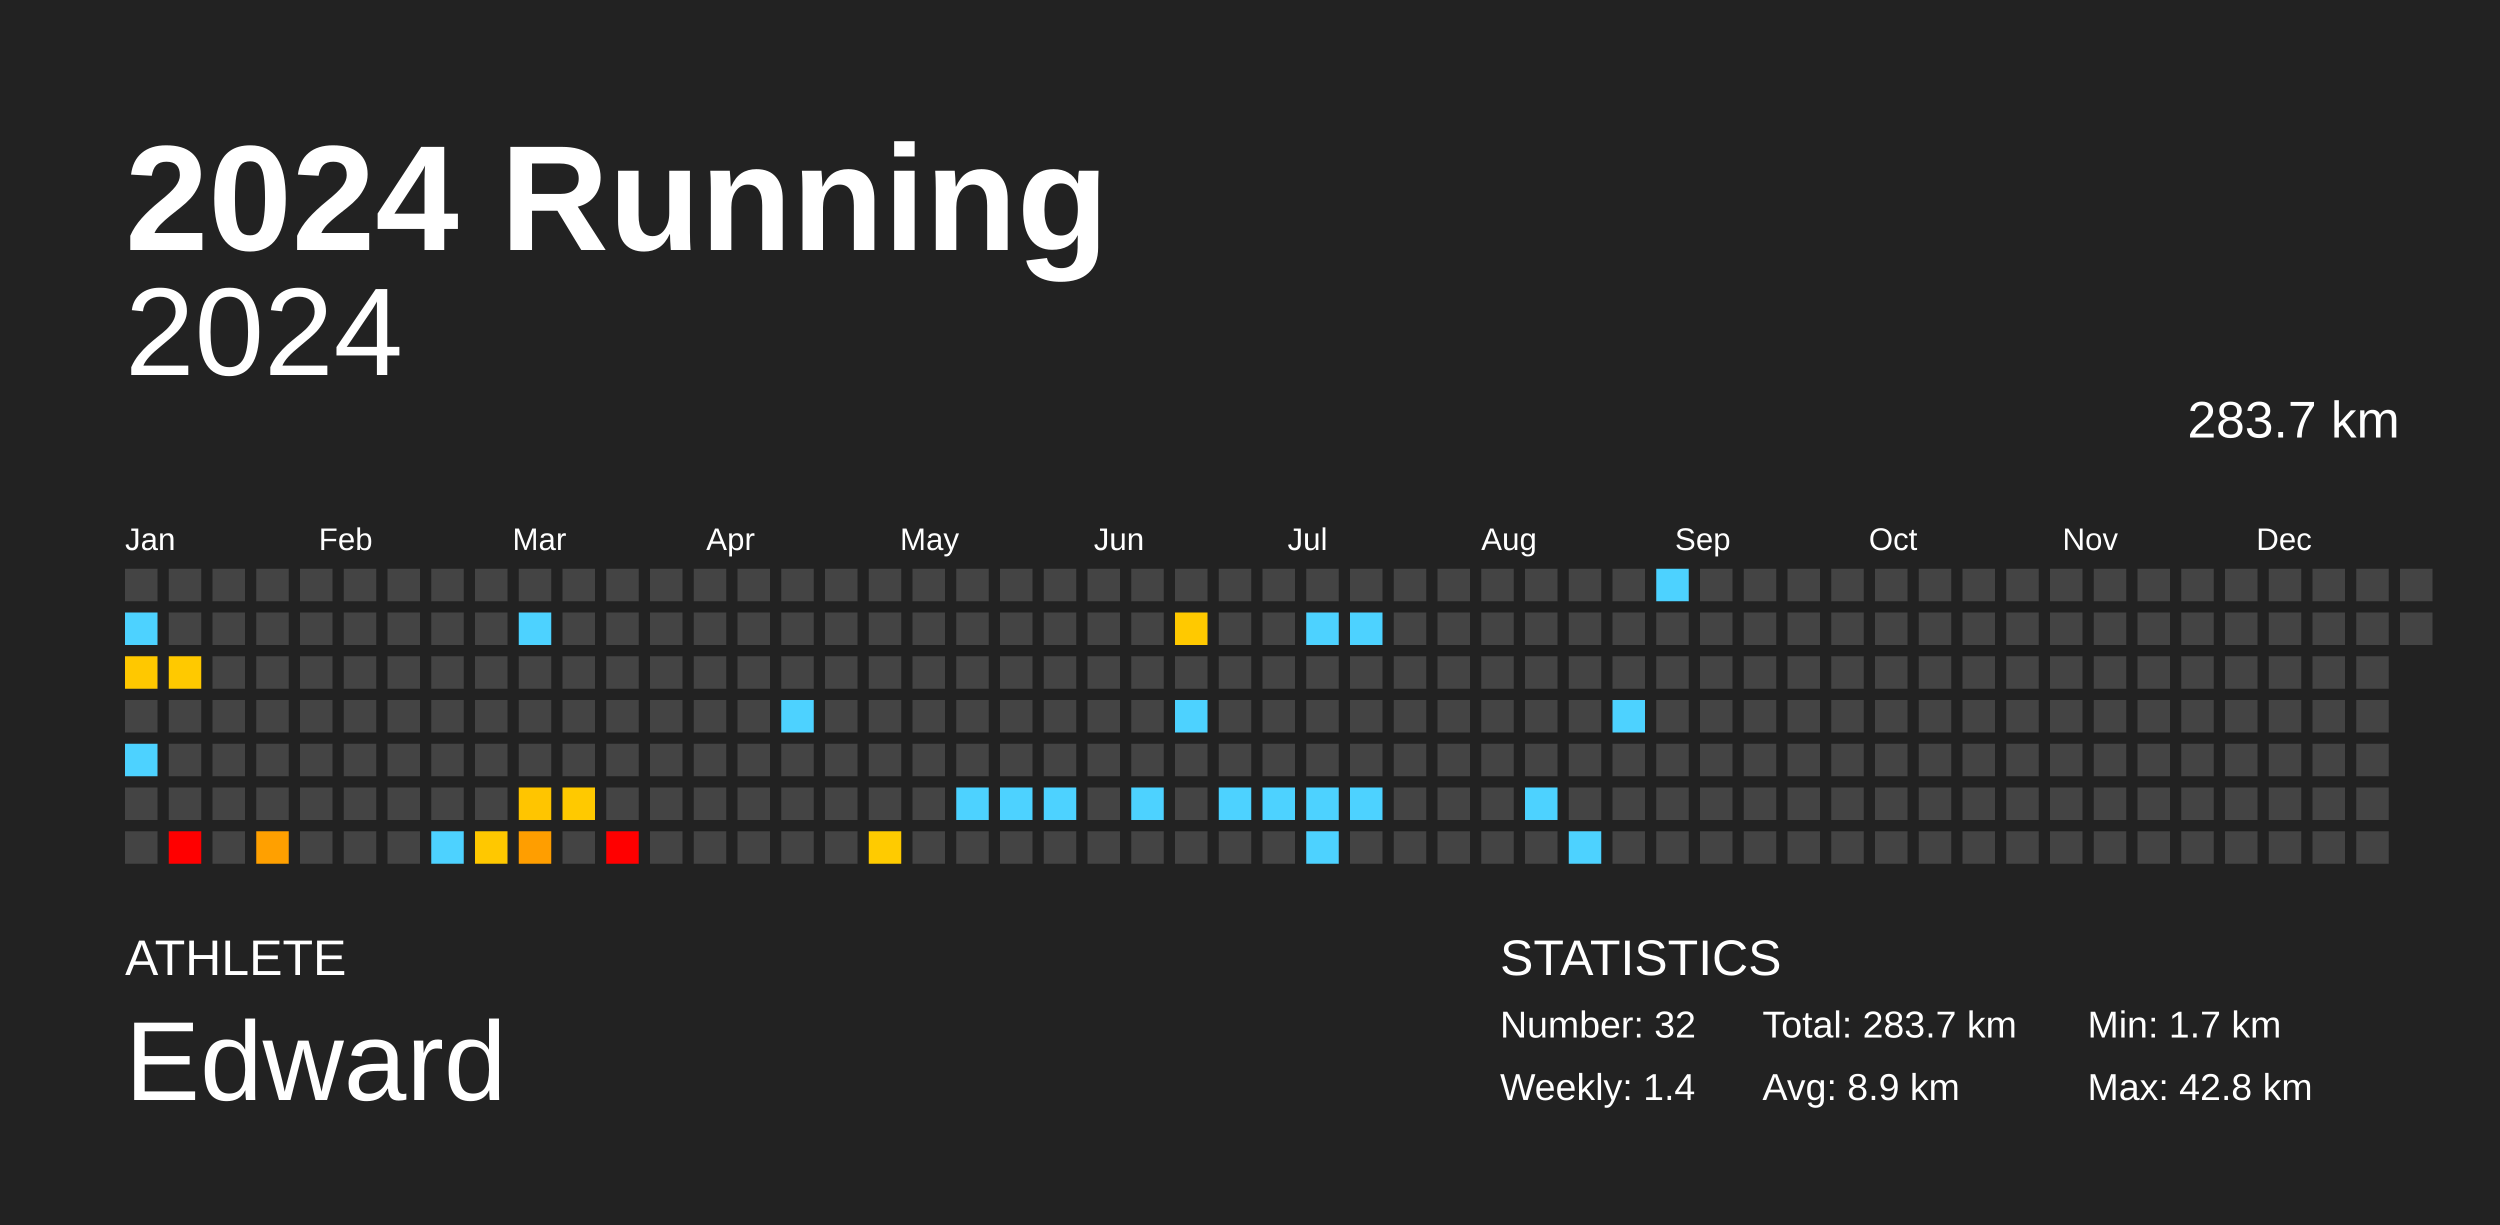
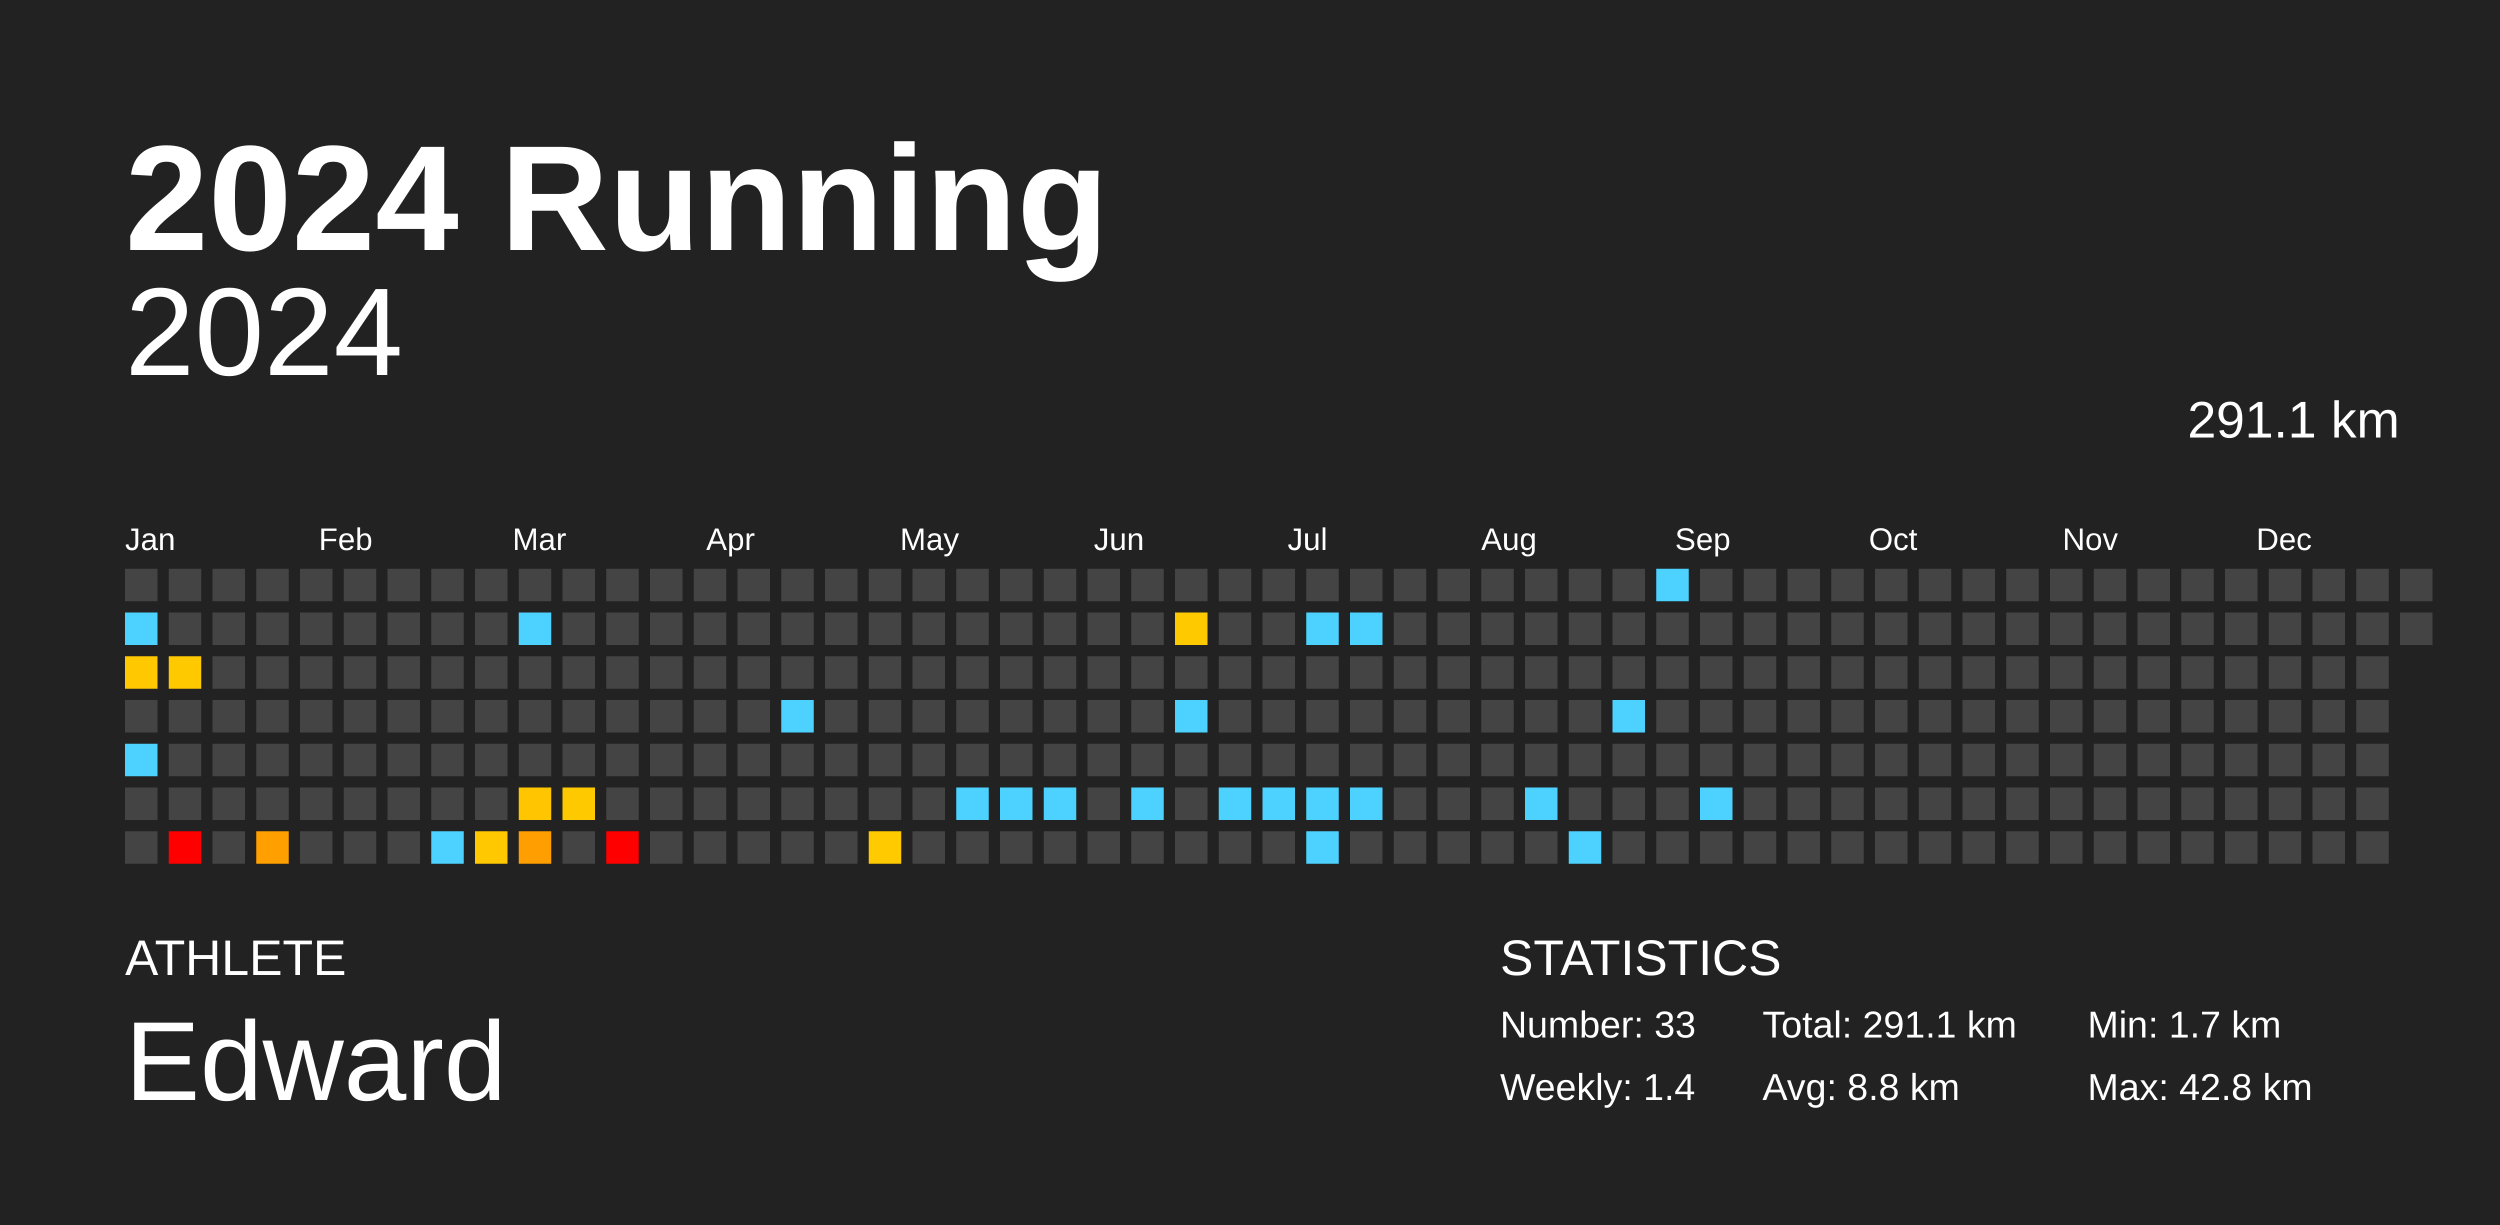
<svg xmlns="http://www.w3.org/2000/svg" baseProfile="full" height="98mm" version="1.1" viewBox="0,0,200,98" width="200mm">
  <defs />
  <rect fill="#222222" height="98" width="200" x="0" y="0" />
  <text fill="#FFFFFF" style="font-size:12px; font-family:Arial; font-weight:bold;" x="10" y="20">2024 Running</text>
  <text fill="#FFFFFF" style="font-size:4px; font-family:Arial" x="10" y="78">ATHLETE</text>
  <text fill="#FFFFFF" style="font-size:9px; font-family:Arial" x="10" y="88">Edward</text>
  <text fill="#FFFFFF" style="font-size:4px; font-family:Arial" x="120" y="78">STATISTICS</text>
-   <text fill="#FFFFFF" style="font-size:3px; font-family:Arial" x="120" y="83">Number: 32</text>
+   <text fill="#FFFFFF" style="font-size:3px; font-family:Arial" x="120" y="83">Number: 33</text>
  <text fill="#FFFFFF" style="font-size:3px; font-family:Arial" x="120" y="88">Weekly: 1.4</text>
-   <text fill="#FFFFFF" style="font-size:3px; font-family:Arial" x="141" y="83">Total: 283.7 km</text>
-   <text fill="#FFFFFF" style="font-size:3px; font-family:Arial" x="141" y="88">Avg: 8.9 km</text>
+   <text fill="#FFFFFF" style="font-size:3px; font-family:Arial" x="141" y="83">Total: 291.1 km</text>
+   <text fill="#FFFFFF" style="font-size:3px; font-family:Arial" x="141" y="88">Avg: 8.8 km</text>
  <text fill="#FFFFFF" style="font-size:3px; font-family:Arial" x="167" y="83">Min: 1.7 km</text>
  <text fill="#FFFFFF" style="font-size:3px; font-family:Arial" x="167" y="88">Max: 42.8 km</text>
  <text alignment-baseline="hanging" fill="#FFFFFF" style="font-size:10.0px; font-family:Arial;" x="10" y="30">2024</text>
-   <text alignment-baseline="hanging" fill="#FFFFFF" style="font-size:4.125px; font-family:Arial;" x="175" y="35">283.7 km</text>
+   <text alignment-baseline="hanging" fill="#FFFFFF" style="font-size:4.125px; font-family:Arial;" x="175" y="35">291.1 km</text>
  <text fill="#FFFFFF" style="font-size:2.5px; font-family:Arial" x="10.0" y="44">Jan</text>
  <text fill="#FFFFFF" style="font-size:2.5px; font-family:Arial" x="25.5" y="44">Feb</text>
  <text fill="#FFFFFF" style="font-size:2.5px; font-family:Arial" x="41.0" y="44">Mar</text>
  <text fill="#FFFFFF" style="font-size:2.5px; font-family:Arial" x="56.5" y="44">Apr</text>
  <text fill="#FFFFFF" style="font-size:2.5px; font-family:Arial" x="72.0" y="44">May</text>
  <text fill="#FFFFFF" style="font-size:2.5px; font-family:Arial" x="87.5" y="44">Jun</text>
  <text fill="#FFFFFF" style="font-size:2.5px; font-family:Arial" x="103.0" y="44">Jul</text>
  <text fill="#FFFFFF" style="font-size:2.5px; font-family:Arial" x="118.5" y="44">Aug</text>
  <text fill="#FFFFFF" style="font-size:2.5px; font-family:Arial" x="134.0" y="44">Sep</text>
  <text fill="#FFFFFF" style="font-size:2.5px; font-family:Arial" x="149.5" y="44">Oct</text>
  <text fill="#FFFFFF" style="font-size:2.5px; font-family:Arial" x="165.0" y="44">Nov</text>
  <text fill="#FFFFFF" style="font-size:2.5px; font-family:Arial" x="180.5" y="44">Dec</text>
  <rect fill="#444444" height="2.6" width="2.6" x="10.0" y="45.5" />
  <rect fill="#4dd2ff" height="2.6" width="2.6" x="10.0" y="49.0" />
  <rect fill="#ffc800" height="2.6" width="2.6" x="10.0" y="52.5" />
  <rect fill="#444444" height="2.6" width="2.6" x="10.0" y="56.0" />
  <rect fill="#4dd2ff" height="2.6" width="2.6" x="10.0" y="59.5" />
  <rect fill="#444444" height="2.6" width="2.6" x="10.0" y="63.0" />
  <rect fill="#444444" height="2.6" width="2.6" x="10.0" y="66.5" />
  <rect fill="#444444" height="2.6" width="2.6" x="13.5" y="45.5" />
  <rect fill="#444444" height="2.6" width="2.6" x="13.5" y="49.0" />
  <rect fill="#ffc900" height="2.6" width="2.6" x="13.5" y="52.5" />
  <rect fill="#444444" height="2.6" width="2.6" x="13.5" y="56.0" />
  <rect fill="#444444" height="2.6" width="2.6" x="13.5" y="59.5" />
  <rect fill="#444444" height="2.6" width="2.6" x="13.5" y="63.0" />
  <rect fill="red" height="2.6" width="2.6" x="13.5" y="66.5" />
  <rect fill="#444444" height="2.6" width="2.6" x="17.0" y="45.5" />
  <rect fill="#444444" height="2.6" width="2.6" x="17.0" y="49.0" />
  <rect fill="#444444" height="2.6" width="2.6" x="17.0" y="52.5" />
  <rect fill="#444444" height="2.6" width="2.6" x="17.0" y="56.0" />
  <rect fill="#444444" height="2.6" width="2.6" x="17.0" y="59.5" />
  <rect fill="#444444" height="2.6" width="2.6" x="17.0" y="63.0" />
  <rect fill="#444444" height="2.6" width="2.6" x="17.0" y="66.5" />
  <rect fill="#444444" height="2.6" width="2.6" x="20.5" y="45.5" />
  <rect fill="#444444" height="2.6" width="2.6" x="20.5" y="49.0" />
  <rect fill="#444444" height="2.6" width="2.6" x="20.5" y="52.5" />
  <rect fill="#444444" height="2.6" width="2.6" x="20.5" y="56.0" />
  <rect fill="#444444" height="2.6" width="2.6" x="20.5" y="59.5" />
  <rect fill="#444444" height="2.6" width="2.6" x="20.5" y="63.0" />
  <rect fill="#ffa000" height="2.6" width="2.6" x="20.5" y="66.5" />
  <rect fill="#444444" height="2.6" width="2.6" x="24.0" y="45.5" />
  <rect fill="#444444" height="2.6" width="2.6" x="24.0" y="49.0" />
  <rect fill="#444444" height="2.6" width="2.6" x="24.0" y="52.5" />
  <rect fill="#444444" height="2.6" width="2.6" x="24.0" y="56.0" />
  <rect fill="#444444" height="2.6" width="2.6" x="24.0" y="59.5" />
  <rect fill="#444444" height="2.6" width="2.6" x="24.0" y="63.0" />
  <rect fill="#444444" height="2.6" width="2.6" x="24.0" y="66.5" />
  <rect fill="#444444" height="2.6" width="2.6" x="27.5" y="45.5" />
  <rect fill="#444444" height="2.6" width="2.6" x="27.5" y="49.0" />
  <rect fill="#444444" height="2.6" width="2.6" x="27.5" y="52.5" />
  <rect fill="#444444" height="2.6" width="2.6" x="27.5" y="56.0" />
  <rect fill="#444444" height="2.6" width="2.6" x="27.5" y="59.5" />
  <rect fill="#444444" height="2.6" width="2.6" x="27.5" y="63.0" />
  <rect fill="#444444" height="2.6" width="2.6" x="27.5" y="66.5" />
  <rect fill="#444444" height="2.6" width="2.6" x="31.0" y="45.5" />
  <rect fill="#444444" height="2.6" width="2.6" x="31.0" y="49.0" />
  <rect fill="#444444" height="2.6" width="2.6" x="31.0" y="52.5" />
  <rect fill="#444444" height="2.6" width="2.6" x="31.0" y="56.0" />
  <rect fill="#444444" height="2.6" width="2.6" x="31.0" y="59.5" />
  <rect fill="#444444" height="2.6" width="2.6" x="31.0" y="63.0" />
  <rect fill="#444444" height="2.6" width="2.6" x="31.0" y="66.5" />
  <rect fill="#444444" height="2.6" width="2.6" x="34.5" y="45.5" />
  <rect fill="#444444" height="2.6" width="2.6" x="34.5" y="49.0" />
  <rect fill="#444444" height="2.6" width="2.6" x="34.5" y="52.5" />
  <rect fill="#444444" height="2.6" width="2.6" x="34.5" y="56.0" />
  <rect fill="#444444" height="2.6" width="2.6" x="34.5" y="59.5" />
  <rect fill="#444444" height="2.6" width="2.6" x="34.5" y="63.0" />
  <rect fill="#4dd2ff" height="2.6" width="2.6" x="34.5" y="66.5" />
  <rect fill="#444444" height="2.6" width="2.6" x="38.0" y="45.5" />
  <rect fill="#444444" height="2.6" width="2.6" x="38.0" y="49.0" />
  <rect fill="#444444" height="2.6" width="2.6" x="38.0" y="52.5" />
  <rect fill="#444444" height="2.6" width="2.6" x="38.0" y="56.0" />
  <rect fill="#444444" height="2.6" width="2.6" x="38.0" y="59.5" />
  <rect fill="#444444" height="2.6" width="2.6" x="38.0" y="63.0" />
  <rect fill="#ffc800" height="2.6" width="2.6" x="38.0" y="66.5" />
  <rect fill="#444444" height="2.6" width="2.6" x="41.5" y="45.5" />
  <rect fill="#4dd2ff" height="2.6" width="2.6" x="41.5" y="49.0" />
  <rect fill="#444444" height="2.6" width="2.6" x="41.5" y="52.5" />
  <rect fill="#444444" height="2.6" width="2.6" x="41.5" y="56.0" />
  <rect fill="#444444" height="2.6" width="2.6" x="41.5" y="59.5" />
  <rect fill="#ffc500" height="2.6" width="2.6" x="41.5" y="63.0" />
  <rect fill="#ff9e00" height="2.6" width="2.6" x="41.5" y="66.5" />
  <rect fill="#444444" height="2.6" width="2.6" x="45.0" y="45.5" />
  <rect fill="#444444" height="2.6" width="2.6" x="45.0" y="49.0" />
  <rect fill="#444444" height="2.6" width="2.6" x="45.0" y="52.5" />
  <rect fill="#444444" height="2.6" width="2.6" x="45.0" y="56.0" />
  <rect fill="#444444" height="2.6" width="2.6" x="45.0" y="59.5" />
  <rect fill="#ffc900" height="2.6" width="2.6" x="45.0" y="63.0" />
  <rect fill="#444444" height="2.6" width="2.6" x="45.0" y="66.5" />
  <rect fill="#444444" height="2.6" width="2.6" x="48.5" y="45.5" />
  <rect fill="#444444" height="2.6" width="2.6" x="48.5" y="49.0" />
  <rect fill="#444444" height="2.6" width="2.6" x="48.5" y="52.5" />
  <rect fill="#444444" height="2.6" width="2.6" x="48.5" y="56.0" />
  <rect fill="#444444" height="2.6" width="2.6" x="48.5" y="59.5" />
  <rect fill="#444444" height="2.6" width="2.6" x="48.5" y="63.0" />
  <rect fill="red" height="2.6" width="2.6" x="48.5" y="66.5" />
  <rect fill="#444444" height="2.6" width="2.6" x="52.0" y="45.5" />
  <rect fill="#444444" height="2.6" width="2.6" x="52.0" y="49.0" />
  <rect fill="#444444" height="2.6" width="2.6" x="52.0" y="52.5" />
  <rect fill="#444444" height="2.6" width="2.6" x="52.0" y="56.0" />
  <rect fill="#444444" height="2.6" width="2.6" x="52.0" y="59.5" />
  <rect fill="#444444" height="2.6" width="2.6" x="52.0" y="63.0" />
  <rect fill="#444444" height="2.6" width="2.6" x="52.0" y="66.5" />
  <rect fill="#444444" height="2.6" width="2.6" x="55.5" y="45.5" />
  <rect fill="#444444" height="2.6" width="2.6" x="55.5" y="49.0" />
  <rect fill="#444444" height="2.6" width="2.6" x="55.5" y="52.5" />
  <rect fill="#444444" height="2.6" width="2.6" x="55.5" y="56.0" />
  <rect fill="#444444" height="2.6" width="2.6" x="55.5" y="59.5" />
  <rect fill="#444444" height="2.6" width="2.6" x="55.5" y="63.0" />
  <rect fill="#444444" height="2.6" width="2.6" x="55.5" y="66.5" />
  <rect fill="#444444" height="2.6" width="2.6" x="59.0" y="45.5" />
  <rect fill="#444444" height="2.6" width="2.6" x="59.0" y="49.0" />
  <rect fill="#444444" height="2.6" width="2.6" x="59.0" y="52.5" />
  <rect fill="#444444" height="2.6" width="2.6" x="59.0" y="56.0" />
  <rect fill="#444444" height="2.6" width="2.6" x="59.0" y="59.5" />
  <rect fill="#444444" height="2.6" width="2.6" x="59.0" y="63.0" />
  <rect fill="#444444" height="2.6" width="2.6" x="59.0" y="66.5" />
  <rect fill="#444444" height="2.6" width="2.6" x="62.5" y="45.5" />
  <rect fill="#444444" height="2.6" width="2.6" x="62.5" y="49.0" />
  <rect fill="#444444" height="2.6" width="2.6" x="62.5" y="52.5" />
  <rect fill="#4dd2ff" height="2.6" width="2.6" x="62.5" y="56.0" />
  <rect fill="#444444" height="2.6" width="2.6" x="62.5" y="59.5" />
  <rect fill="#444444" height="2.6" width="2.6" x="62.5" y="63.0" />
  <rect fill="#444444" height="2.6" width="2.6" x="62.5" y="66.5" />
  <rect fill="#444444" height="2.6" width="2.6" x="66.0" y="45.5" />
  <rect fill="#444444" height="2.6" width="2.6" x="66.0" y="49.0" />
  <rect fill="#444444" height="2.6" width="2.6" x="66.0" y="52.5" />
  <rect fill="#444444" height="2.6" width="2.6" x="66.0" y="56.0" />
  <rect fill="#444444" height="2.6" width="2.6" x="66.0" y="59.5" />
  <rect fill="#444444" height="2.6" width="2.6" x="66.0" y="63.0" />
  <rect fill="#444444" height="2.6" width="2.6" x="66.0" y="66.5" />
  <rect fill="#444444" height="2.6" width="2.6" x="69.5" y="45.5" />
  <rect fill="#444444" height="2.6" width="2.6" x="69.5" y="49.0" />
  <rect fill="#444444" height="2.6" width="2.6" x="69.5" y="52.5" />
  <rect fill="#444444" height="2.6" width="2.6" x="69.5" y="56.0" />
  <rect fill="#444444" height="2.6" width="2.6" x="69.5" y="59.5" />
  <rect fill="#444444" height="2.6" width="2.6" x="69.5" y="63.0" />
  <rect fill="#ffcb00" height="2.6" width="2.6" x="69.5" y="66.5" />
  <rect fill="#444444" height="2.6" width="2.6" x="73.0" y="45.5" />
  <rect fill="#444444" height="2.6" width="2.6" x="73.0" y="49.0" />
  <rect fill="#444444" height="2.6" width="2.6" x="73.0" y="52.5" />
  <rect fill="#444444" height="2.6" width="2.6" x="73.0" y="56.0" />
  <rect fill="#444444" height="2.6" width="2.6" x="73.0" y="59.5" />
  <rect fill="#444444" height="2.6" width="2.6" x="73.0" y="63.0" />
  <rect fill="#444444" height="2.6" width="2.6" x="73.0" y="66.5" />
  <rect fill="#444444" height="2.6" width="2.6" x="76.5" y="45.5" />
  <rect fill="#444444" height="2.6" width="2.6" x="76.5" y="49.0" />
  <rect fill="#444444" height="2.6" width="2.6" x="76.5" y="52.5" />
  <rect fill="#444444" height="2.6" width="2.6" x="76.5" y="56.0" />
  <rect fill="#444444" height="2.6" width="2.6" x="76.5" y="59.5" />
  <rect fill="#4dd2ff" height="2.6" width="2.6" x="76.5" y="63.0" />
  <rect fill="#444444" height="2.6" width="2.6" x="76.5" y="66.5" />
  <rect fill="#444444" height="2.6" width="2.6" x="80.0" y="45.5" />
  <rect fill="#444444" height="2.6" width="2.6" x="80.0" y="49.0" />
  <rect fill="#444444" height="2.6" width="2.6" x="80.0" y="52.5" />
  <rect fill="#444444" height="2.6" width="2.6" x="80.0" y="56.0" />
  <rect fill="#444444" height="2.6" width="2.6" x="80.0" y="59.5" />
  <rect fill="#4dd2ff" height="2.6" width="2.6" x="80.0" y="63.0" />
  <rect fill="#444444" height="2.6" width="2.6" x="80.0" y="66.5" />
  <rect fill="#444444" height="2.6" width="2.6" x="83.5" y="45.5" />
  <rect fill="#444444" height="2.6" width="2.6" x="83.5" y="49.0" />
  <rect fill="#444444" height="2.6" width="2.6" x="83.5" y="52.5" />
  <rect fill="#444444" height="2.6" width="2.6" x="83.5" y="56.0" />
  <rect fill="#444444" height="2.6" width="2.6" x="83.5" y="59.5" />
  <rect fill="#4dd2ff" height="2.6" width="2.6" x="83.5" y="63.0" />
  <rect fill="#444444" height="2.6" width="2.6" x="83.5" y="66.5" />
  <rect fill="#444444" height="2.6" width="2.6" x="87.0" y="45.5" />
  <rect fill="#444444" height="2.6" width="2.6" x="87.0" y="49.0" />
  <rect fill="#444444" height="2.6" width="2.6" x="87.0" y="52.5" />
  <rect fill="#444444" height="2.6" width="2.6" x="87.0" y="56.0" />
  <rect fill="#444444" height="2.6" width="2.6" x="87.0" y="59.5" />
  <rect fill="#444444" height="2.6" width="2.6" x="87.0" y="63.0" />
  <rect fill="#444444" height="2.6" width="2.6" x="87.0" y="66.5" />
  <rect fill="#444444" height="2.6" width="2.6" x="90.5" y="45.5" />
  <rect fill="#444444" height="2.6" width="2.6" x="90.5" y="49.0" />
  <rect fill="#444444" height="2.6" width="2.6" x="90.5" y="52.5" />
  <rect fill="#444444" height="2.6" width="2.6" x="90.5" y="56.0" />
  <rect fill="#444444" height="2.6" width="2.6" x="90.5" y="59.5" />
  <rect fill="#4dd2ff" height="2.6" width="2.6" x="90.5" y="63.0" />
  <rect fill="#444444" height="2.6" width="2.6" x="90.5" y="66.5" />
  <rect fill="#444444" height="2.6" width="2.6" x="94.0" y="45.5" />
  <rect fill="#ffc900" height="2.6" width="2.6" x="94.0" y="49.0" />
  <rect fill="#444444" height="2.6" width="2.6" x="94.0" y="52.5" />
  <rect fill="#4dd2ff" height="2.6" width="2.6" x="94.0" y="56.0" />
  <rect fill="#444444" height="2.6" width="2.6" x="94.0" y="59.5" />
  <rect fill="#444444" height="2.6" width="2.6" x="94.0" y="63.0" />
  <rect fill="#444444" height="2.6" width="2.6" x="94.0" y="66.5" />
  <rect fill="#444444" height="2.6" width="2.6" x="97.5" y="45.5" />
  <rect fill="#444444" height="2.6" width="2.6" x="97.5" y="49.0" />
  <rect fill="#444444" height="2.6" width="2.6" x="97.5" y="52.5" />
  <rect fill="#444444" height="2.6" width="2.6" x="97.5" y="56.0" />
  <rect fill="#444444" height="2.6" width="2.6" x="97.5" y="59.5" />
  <rect fill="#4dd2ff" height="2.6" width="2.6" x="97.5" y="63.0" />
  <rect fill="#444444" height="2.6" width="2.6" x="97.5" y="66.5" />
  <rect fill="#444444" height="2.6" width="2.6" x="101.0" y="45.5" />
  <rect fill="#444444" height="2.6" width="2.6" x="101.0" y="49.0" />
  <rect fill="#444444" height="2.6" width="2.6" x="101.0" y="52.5" />
  <rect fill="#444444" height="2.6" width="2.6" x="101.0" y="56.0" />
  <rect fill="#444444" height="2.6" width="2.6" x="101.0" y="59.5" />
  <rect fill="#4dd2ff" height="2.6" width="2.6" x="101.0" y="63.0" />
  <rect fill="#444444" height="2.6" width="2.6" x="101.0" y="66.5" />
  <rect fill="#444444" height="2.6" width="2.6" x="104.5" y="45.5" />
  <rect fill="#4dd2ff" height="2.6" width="2.6" x="104.5" y="49.0" />
  <rect fill="#444444" height="2.6" width="2.6" x="104.5" y="52.5" />
  <rect fill="#444444" height="2.6" width="2.6" x="104.5" y="56.0" />
  <rect fill="#444444" height="2.6" width="2.6" x="104.5" y="59.5" />
  <rect fill="#4dd2ff" height="2.6" width="2.6" x="104.5" y="63.0" />
  <rect fill="#4dd2ff" height="2.6" width="2.6" x="104.5" y="66.5" />
  <rect fill="#444444" height="2.6" width="2.6" x="108.0" y="45.5" />
  <rect fill="#4dd2ff" height="2.6" width="2.6" x="108.0" y="49.0" />
  <rect fill="#444444" height="2.6" width="2.6" x="108.0" y="52.5" />
  <rect fill="#444444" height="2.6" width="2.6" x="108.0" y="56.0" />
  <rect fill="#444444" height="2.6" width="2.6" x="108.0" y="59.5" />
  <rect fill="#4dd2ff" height="2.6" width="2.6" x="108.0" y="63.0" />
  <rect fill="#444444" height="2.6" width="2.6" x="108.0" y="66.5" />
  <rect fill="#444444" height="2.6" width="2.6" x="111.5" y="45.5" />
  <rect fill="#444444" height="2.6" width="2.6" x="111.5" y="49.0" />
  <rect fill="#444444" height="2.6" width="2.6" x="111.5" y="52.5" />
  <rect fill="#444444" height="2.6" width="2.6" x="111.5" y="56.0" />
  <rect fill="#444444" height="2.6" width="2.6" x="111.5" y="59.5" />
  <rect fill="#444444" height="2.6" width="2.6" x="111.5" y="63.0" />
  <rect fill="#444444" height="2.6" width="2.6" x="111.5" y="66.5" />
  <rect fill="#444444" height="2.6" width="2.6" x="115.0" y="45.5" />
  <rect fill="#444444" height="2.6" width="2.6" x="115.0" y="49.0" />
  <rect fill="#444444" height="2.6" width="2.6" x="115.0" y="52.5" />
  <rect fill="#444444" height="2.6" width="2.6" x="115.0" y="56.0" />
  <rect fill="#444444" height="2.6" width="2.6" x="115.0" y="59.5" />
  <rect fill="#444444" height="2.6" width="2.6" x="115.0" y="63.0" />
  <rect fill="#444444" height="2.6" width="2.6" x="115.0" y="66.5" />
  <rect fill="#444444" height="2.6" width="2.6" x="118.5" y="45.5" />
  <rect fill="#444444" height="2.6" width="2.6" x="118.5" y="49.0" />
  <rect fill="#444444" height="2.6" width="2.6" x="118.5" y="52.5" />
  <rect fill="#444444" height="2.6" width="2.6" x="118.5" y="56.0" />
  <rect fill="#444444" height="2.6" width="2.6" x="118.5" y="59.5" />
  <rect fill="#444444" height="2.6" width="2.6" x="118.5" y="63.0" />
  <rect fill="#444444" height="2.6" width="2.6" x="118.5" y="66.5" />
  <rect fill="#444444" height="2.6" width="2.6" x="122.0" y="45.5" />
  <rect fill="#444444" height="2.6" width="2.6" x="122.0" y="49.0" />
  <rect fill="#444444" height="2.6" width="2.6" x="122.0" y="52.5" />
  <rect fill="#444444" height="2.6" width="2.6" x="122.0" y="56.0" />
  <rect fill="#444444" height="2.6" width="2.6" x="122.0" y="59.5" />
  <rect fill="#4dd2ff" height="2.6" width="2.6" x="122.0" y="63.0" />
  <rect fill="#444444" height="2.6" width="2.6" x="122.0" y="66.5" />
  <rect fill="#444444" height="2.6" width="2.6" x="125.5" y="45.5" />
  <rect fill="#444444" height="2.6" width="2.6" x="125.5" y="49.0" />
  <rect fill="#444444" height="2.6" width="2.6" x="125.5" y="52.5" />
  <rect fill="#444444" height="2.6" width="2.6" x="125.5" y="56.0" />
  <rect fill="#444444" height="2.6" width="2.6" x="125.5" y="59.5" />
  <rect fill="#444444" height="2.6" width="2.6" x="125.5" y="63.0" />
  <rect fill="#4dd2ff" height="2.6" width="2.6" x="125.5" y="66.5" />
  <rect fill="#444444" height="2.6" width="2.6" x="129.0" y="45.5" />
  <rect fill="#444444" height="2.6" width="2.6" x="129.0" y="49.0" />
  <rect fill="#444444" height="2.6" width="2.6" x="129.0" y="52.5" />
  <rect fill="#4dd2ff" height="2.6" width="2.6" x="129.0" y="56.0" />
  <rect fill="#444444" height="2.6" width="2.6" x="129.0" y="59.5" />
  <rect fill="#444444" height="2.6" width="2.6" x="129.0" y="63.0" />
  <rect fill="#444444" height="2.6" width="2.6" x="129.0" y="66.5" />
  <rect fill="#4dd2ff" height="2.6" width="2.6" x="132.5" y="45.5" />
  <rect fill="#444444" height="2.6" width="2.6" x="132.5" y="49.0" />
  <rect fill="#444444" height="2.6" width="2.6" x="132.5" y="52.5" />
  <rect fill="#444444" height="2.6" width="2.6" x="132.5" y="56.0" />
  <rect fill="#444444" height="2.6" width="2.6" x="132.5" y="59.5" />
  <rect fill="#444444" height="2.6" width="2.6" x="132.5" y="63.0" />
  <rect fill="#444444" height="2.6" width="2.6" x="132.5" y="66.5" />
  <rect fill="#444444" height="2.6" width="2.6" x="136.0" y="45.5" />
  <rect fill="#444444" height="2.6" width="2.6" x="136.0" y="49.0" />
  <rect fill="#444444" height="2.6" width="2.6" x="136.0" y="52.5" />
  <rect fill="#444444" height="2.6" width="2.6" x="136.0" y="56.0" />
  <rect fill="#444444" height="2.6" width="2.6" x="136.0" y="59.5" />
-   <rect fill="#444444" height="2.6" width="2.6" x="136.0" y="63.0" />
+   <rect fill="#4dd2ff" height="2.6" width="2.6" x="136.0" y="63.0" />
  <rect fill="#444444" height="2.6" width="2.6" x="136.0" y="66.5" />
  <rect fill="#444444" height="2.6" width="2.6" x="139.5" y="45.5" />
  <rect fill="#444444" height="2.6" width="2.6" x="139.5" y="49.0" />
  <rect fill="#444444" height="2.6" width="2.6" x="139.5" y="52.5" />
  <rect fill="#444444" height="2.6" width="2.6" x="139.5" y="56.0" />
  <rect fill="#444444" height="2.6" width="2.6" x="139.5" y="59.5" />
  <rect fill="#444444" height="2.6" width="2.6" x="139.5" y="63.0" />
  <rect fill="#444444" height="2.6" width="2.6" x="139.5" y="66.5" />
  <rect fill="#444444" height="2.6" width="2.6" x="143.0" y="45.5" />
  <rect fill="#444444" height="2.6" width="2.6" x="143.0" y="49.0" />
  <rect fill="#444444" height="2.6" width="2.6" x="143.0" y="52.5" />
  <rect fill="#444444" height="2.6" width="2.6" x="143.0" y="56.0" />
  <rect fill="#444444" height="2.6" width="2.6" x="143.0" y="59.5" />
  <rect fill="#444444" height="2.6" width="2.6" x="143.0" y="63.0" />
  <rect fill="#444444" height="2.6" width="2.6" x="143.0" y="66.5" />
  <rect fill="#444444" height="2.6" width="2.6" x="146.5" y="45.5" />
  <rect fill="#444444" height="2.6" width="2.6" x="146.5" y="49.0" />
  <rect fill="#444444" height="2.6" width="2.6" x="146.5" y="52.5" />
  <rect fill="#444444" height="2.6" width="2.6" x="146.5" y="56.0" />
  <rect fill="#444444" height="2.6" width="2.6" x="146.5" y="59.5" />
  <rect fill="#444444" height="2.6" width="2.6" x="146.5" y="63.0" />
  <rect fill="#444444" height="2.6" width="2.6" x="146.5" y="66.5" />
  <rect fill="#444444" height="2.6" width="2.6" x="150.0" y="45.5" />
  <rect fill="#444444" height="2.6" width="2.6" x="150.0" y="49.0" />
  <rect fill="#444444" height="2.6" width="2.6" x="150.0" y="52.5" />
  <rect fill="#444444" height="2.6" width="2.6" x="150.0" y="56.0" />
  <rect fill="#444444" height="2.6" width="2.6" x="150.0" y="59.5" />
  <rect fill="#444444" height="2.6" width="2.6" x="150.0" y="63.0" />
  <rect fill="#444444" height="2.6" width="2.6" x="150.0" y="66.5" />
  <rect fill="#444444" height="2.6" width="2.6" x="153.5" y="45.5" />
  <rect fill="#444444" height="2.6" width="2.6" x="153.5" y="49.0" />
  <rect fill="#444444" height="2.6" width="2.6" x="153.5" y="52.5" />
  <rect fill="#444444" height="2.6" width="2.6" x="153.5" y="56.0" />
  <rect fill="#444444" height="2.6" width="2.6" x="153.5" y="59.5" />
  <rect fill="#444444" height="2.6" width="2.6" x="153.5" y="63.0" />
  <rect fill="#444444" height="2.6" width="2.6" x="153.5" y="66.5" />
  <rect fill="#444444" height="2.6" width="2.6" x="157.0" y="45.5" />
  <rect fill="#444444" height="2.6" width="2.6" x="157.0" y="49.0" />
  <rect fill="#444444" height="2.6" width="2.6" x="157.0" y="52.5" />
  <rect fill="#444444" height="2.6" width="2.6" x="157.0" y="56.0" />
  <rect fill="#444444" height="2.6" width="2.6" x="157.0" y="59.5" />
  <rect fill="#444444" height="2.6" width="2.6" x="157.0" y="63.0" />
  <rect fill="#444444" height="2.6" width="2.6" x="157.0" y="66.5" />
  <rect fill="#444444" height="2.6" width="2.6" x="160.5" y="45.5" />
  <rect fill="#444444" height="2.6" width="2.6" x="160.5" y="49.0" />
  <rect fill="#444444" height="2.6" width="2.6" x="160.5" y="52.5" />
  <rect fill="#444444" height="2.6" width="2.6" x="160.5" y="56.0" />
  <rect fill="#444444" height="2.6" width="2.6" x="160.5" y="59.5" />
  <rect fill="#444444" height="2.6" width="2.6" x="160.5" y="63.0" />
  <rect fill="#444444" height="2.6" width="2.6" x="160.5" y="66.5" />
  <rect fill="#444444" height="2.6" width="2.6" x="164.0" y="45.5" />
  <rect fill="#444444" height="2.6" width="2.6" x="164.0" y="49.0" />
  <rect fill="#444444" height="2.6" width="2.6" x="164.0" y="52.5" />
  <rect fill="#444444" height="2.6" width="2.6" x="164.0" y="56.0" />
  <rect fill="#444444" height="2.6" width="2.6" x="164.0" y="59.5" />
  <rect fill="#444444" height="2.6" width="2.6" x="164.0" y="63.0" />
  <rect fill="#444444" height="2.6" width="2.6" x="164.0" y="66.5" />
  <rect fill="#444444" height="2.6" width="2.6" x="167.5" y="45.5" />
  <rect fill="#444444" height="2.6" width="2.6" x="167.5" y="49.0" />
  <rect fill="#444444" height="2.6" width="2.6" x="167.5" y="52.5" />
  <rect fill="#444444" height="2.6" width="2.6" x="167.5" y="56.0" />
  <rect fill="#444444" height="2.6" width="2.6" x="167.5" y="59.5" />
  <rect fill="#444444" height="2.6" width="2.6" x="167.5" y="63.0" />
  <rect fill="#444444" height="2.6" width="2.6" x="167.5" y="66.5" />
  <rect fill="#444444" height="2.6" width="2.6" x="171.0" y="45.5" />
  <rect fill="#444444" height="2.6" width="2.6" x="171.0" y="49.0" />
  <rect fill="#444444" height="2.6" width="2.6" x="171.0" y="52.5" />
  <rect fill="#444444" height="2.6" width="2.6" x="171.0" y="56.0" />
  <rect fill="#444444" height="2.6" width="2.6" x="171.0" y="59.5" />
  <rect fill="#444444" height="2.6" width="2.6" x="171.0" y="63.0" />
  <rect fill="#444444" height="2.6" width="2.6" x="171.0" y="66.5" />
  <rect fill="#444444" height="2.6" width="2.6" x="174.5" y="45.5" />
  <rect fill="#444444" height="2.6" width="2.6" x="174.5" y="49.0" />
  <rect fill="#444444" height="2.6" width="2.6" x="174.5" y="52.5" />
  <rect fill="#444444" height="2.6" width="2.6" x="174.5" y="56.0" />
  <rect fill="#444444" height="2.6" width="2.6" x="174.5" y="59.5" />
  <rect fill="#444444" height="2.6" width="2.6" x="174.5" y="63.0" />
  <rect fill="#444444" height="2.6" width="2.6" x="174.5" y="66.5" />
  <rect fill="#444444" height="2.6" width="2.6" x="178.0" y="45.5" />
  <rect fill="#444444" height="2.6" width="2.6" x="178.0" y="49.0" />
  <rect fill="#444444" height="2.6" width="2.6" x="178.0" y="52.5" />
  <rect fill="#444444" height="2.6" width="2.6" x="178.0" y="56.0" />
  <rect fill="#444444" height="2.6" width="2.6" x="178.0" y="59.5" />
  <rect fill="#444444" height="2.6" width="2.6" x="178.0" y="63.0" />
  <rect fill="#444444" height="2.6" width="2.6" x="178.0" y="66.5" />
  <rect fill="#444444" height="2.6" width="2.6" x="181.5" y="45.5" />
  <rect fill="#444444" height="2.6" width="2.6" x="181.5" y="49.0" />
  <rect fill="#444444" height="2.6" width="2.6" x="181.5" y="52.5" />
  <rect fill="#444444" height="2.6" width="2.6" x="181.5" y="56.0" />
  <rect fill="#444444" height="2.6" width="2.6" x="181.5" y="59.5" />
  <rect fill="#444444" height="2.6" width="2.6" x="181.5" y="63.0" />
  <rect fill="#444444" height="2.6" width="2.6" x="181.5" y="66.5" />
  <rect fill="#444444" height="2.6" width="2.6" x="185.0" y="45.5" />
  <rect fill="#444444" height="2.6" width="2.6" x="185.0" y="49.0" />
  <rect fill="#444444" height="2.6" width="2.6" x="185.0" y="52.5" />
  <rect fill="#444444" height="2.6" width="2.6" x="185.0" y="56.0" />
  <rect fill="#444444" height="2.6" width="2.6" x="185.0" y="59.5" />
  <rect fill="#444444" height="2.6" width="2.6" x="185.0" y="63.0" />
  <rect fill="#444444" height="2.6" width="2.6" x="185.0" y="66.5" />
  <rect fill="#444444" height="2.6" width="2.6" x="188.5" y="45.5" />
  <rect fill="#444444" height="2.6" width="2.6" x="188.5" y="49.0" />
  <rect fill="#444444" height="2.6" width="2.6" x="188.5" y="52.5" />
  <rect fill="#444444" height="2.6" width="2.6" x="188.5" y="56.0" />
  <rect fill="#444444" height="2.6" width="2.6" x="188.5" y="59.5" />
  <rect fill="#444444" height="2.6" width="2.6" x="188.5" y="63.0" />
  <rect fill="#444444" height="2.6" width="2.6" x="188.5" y="66.5" />
  <rect fill="#444444" height="2.6" width="2.6" x="192.0" y="45.5" />
  <rect fill="#444444" height="2.6" width="2.6" x="192.0" y="49.0" />
</svg>
